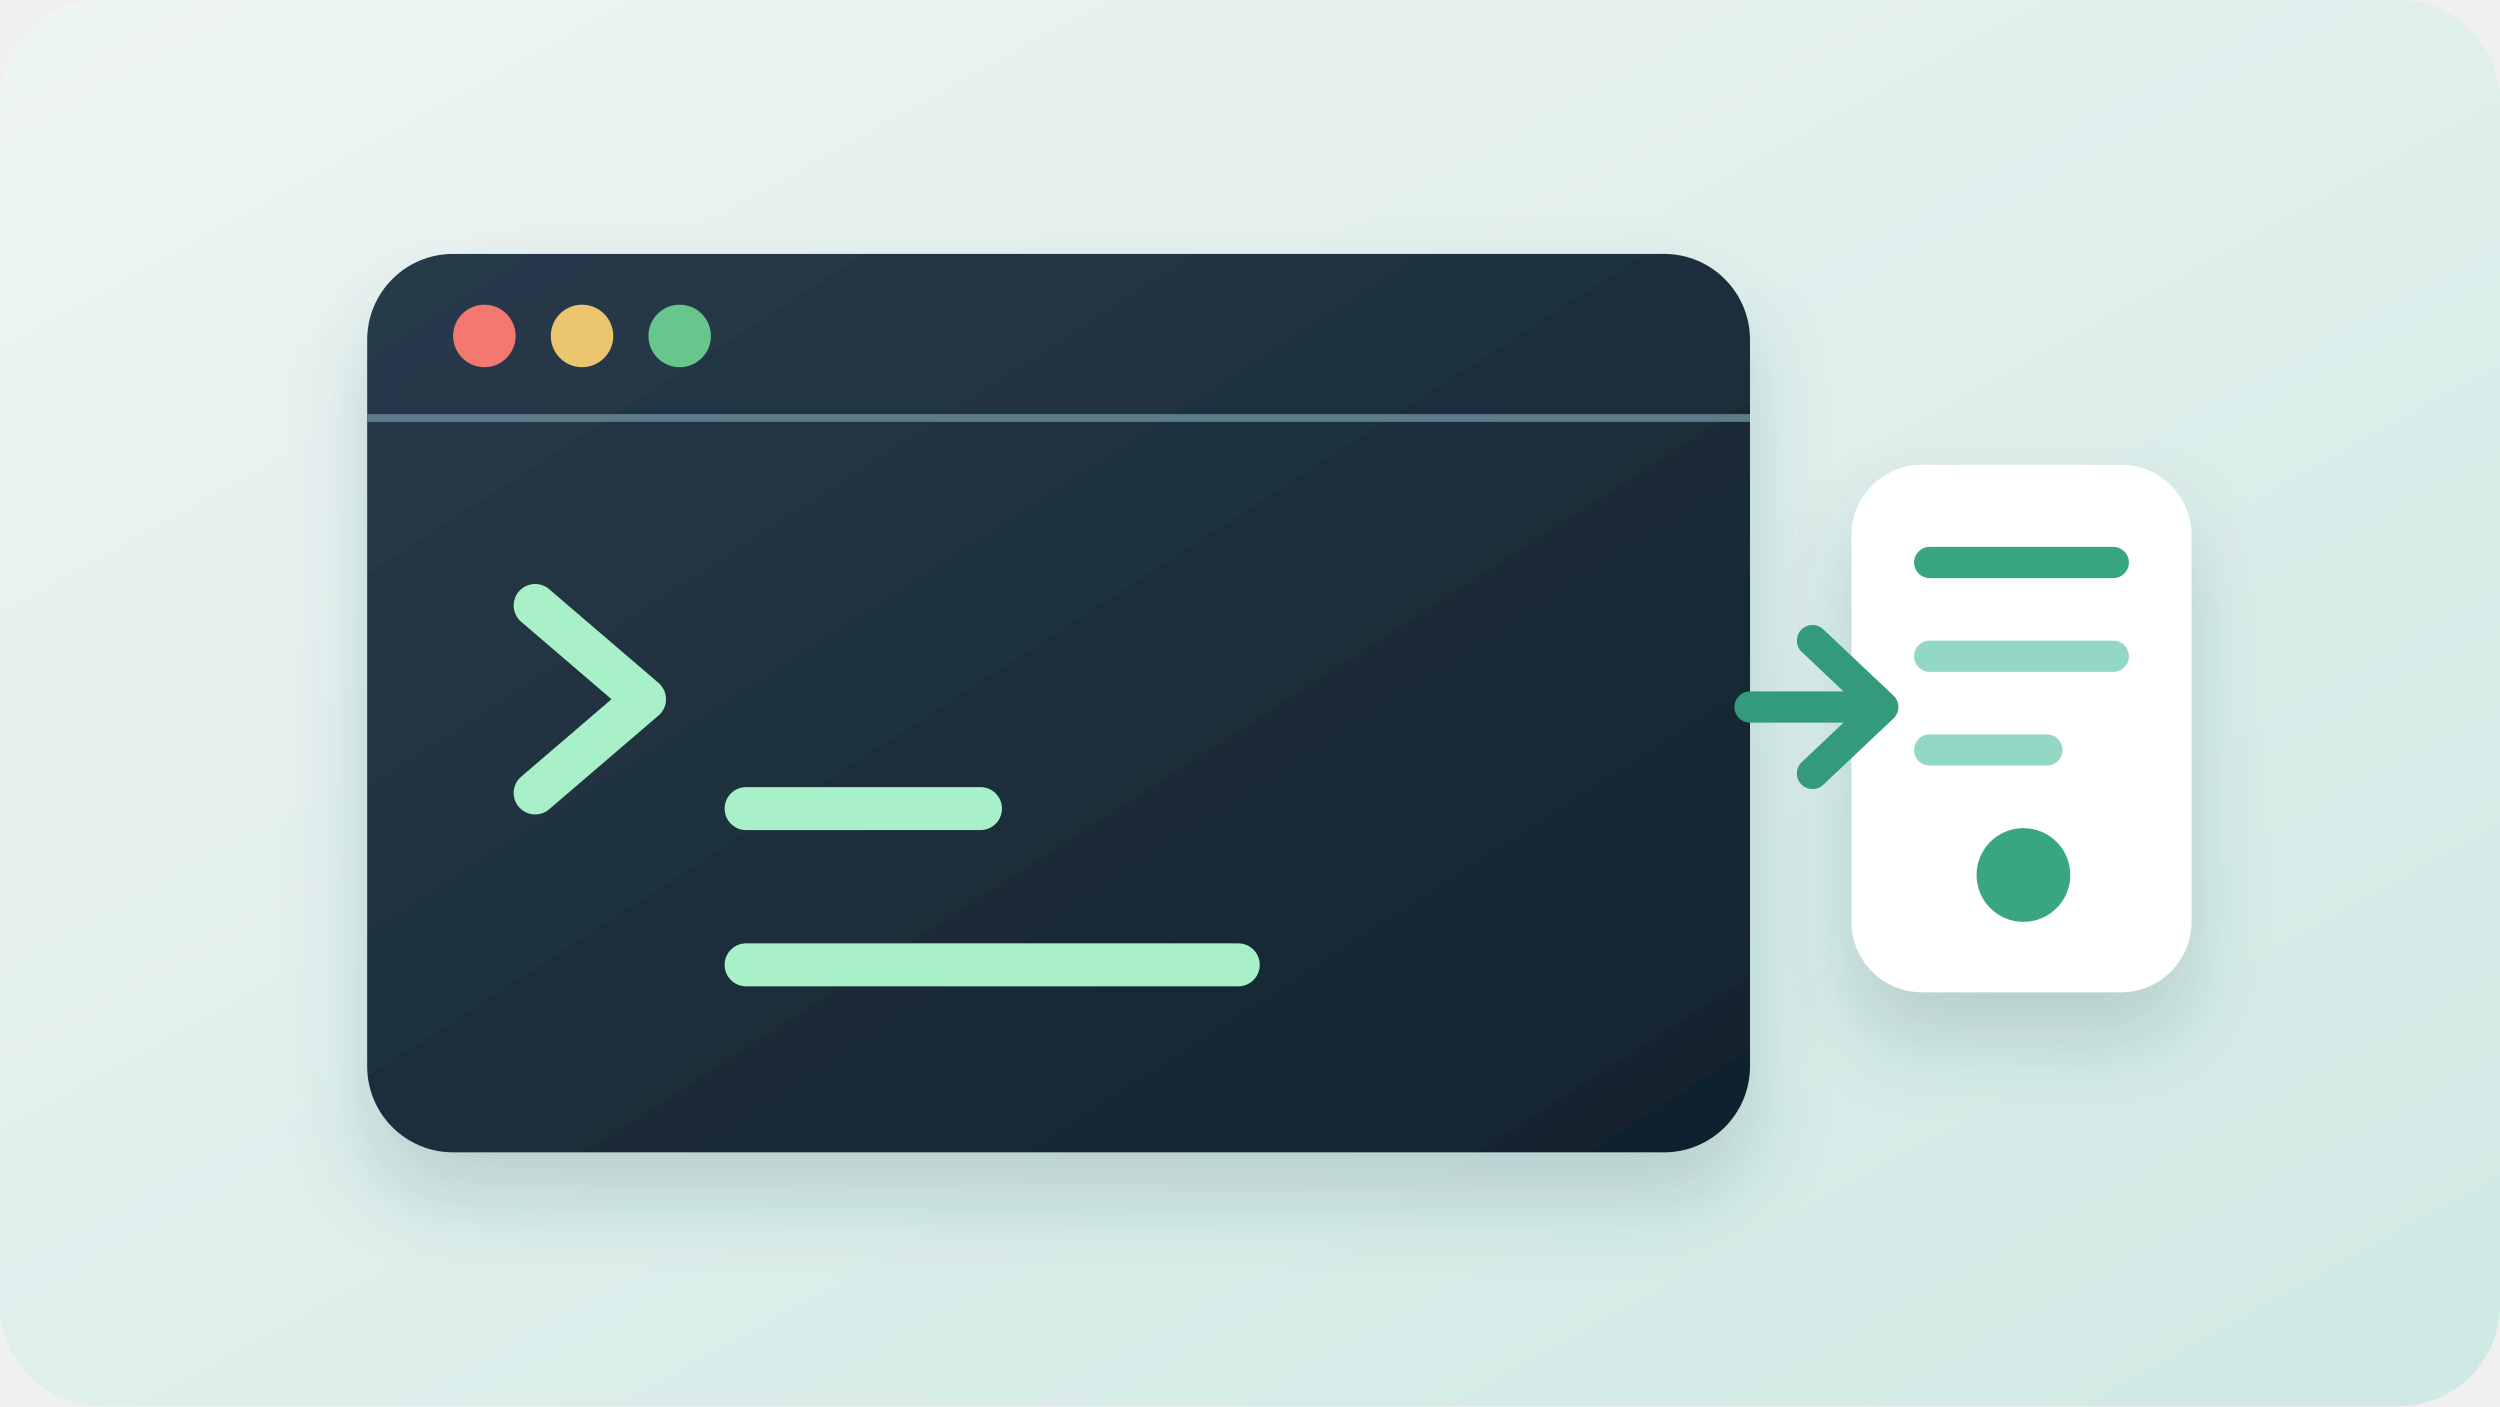
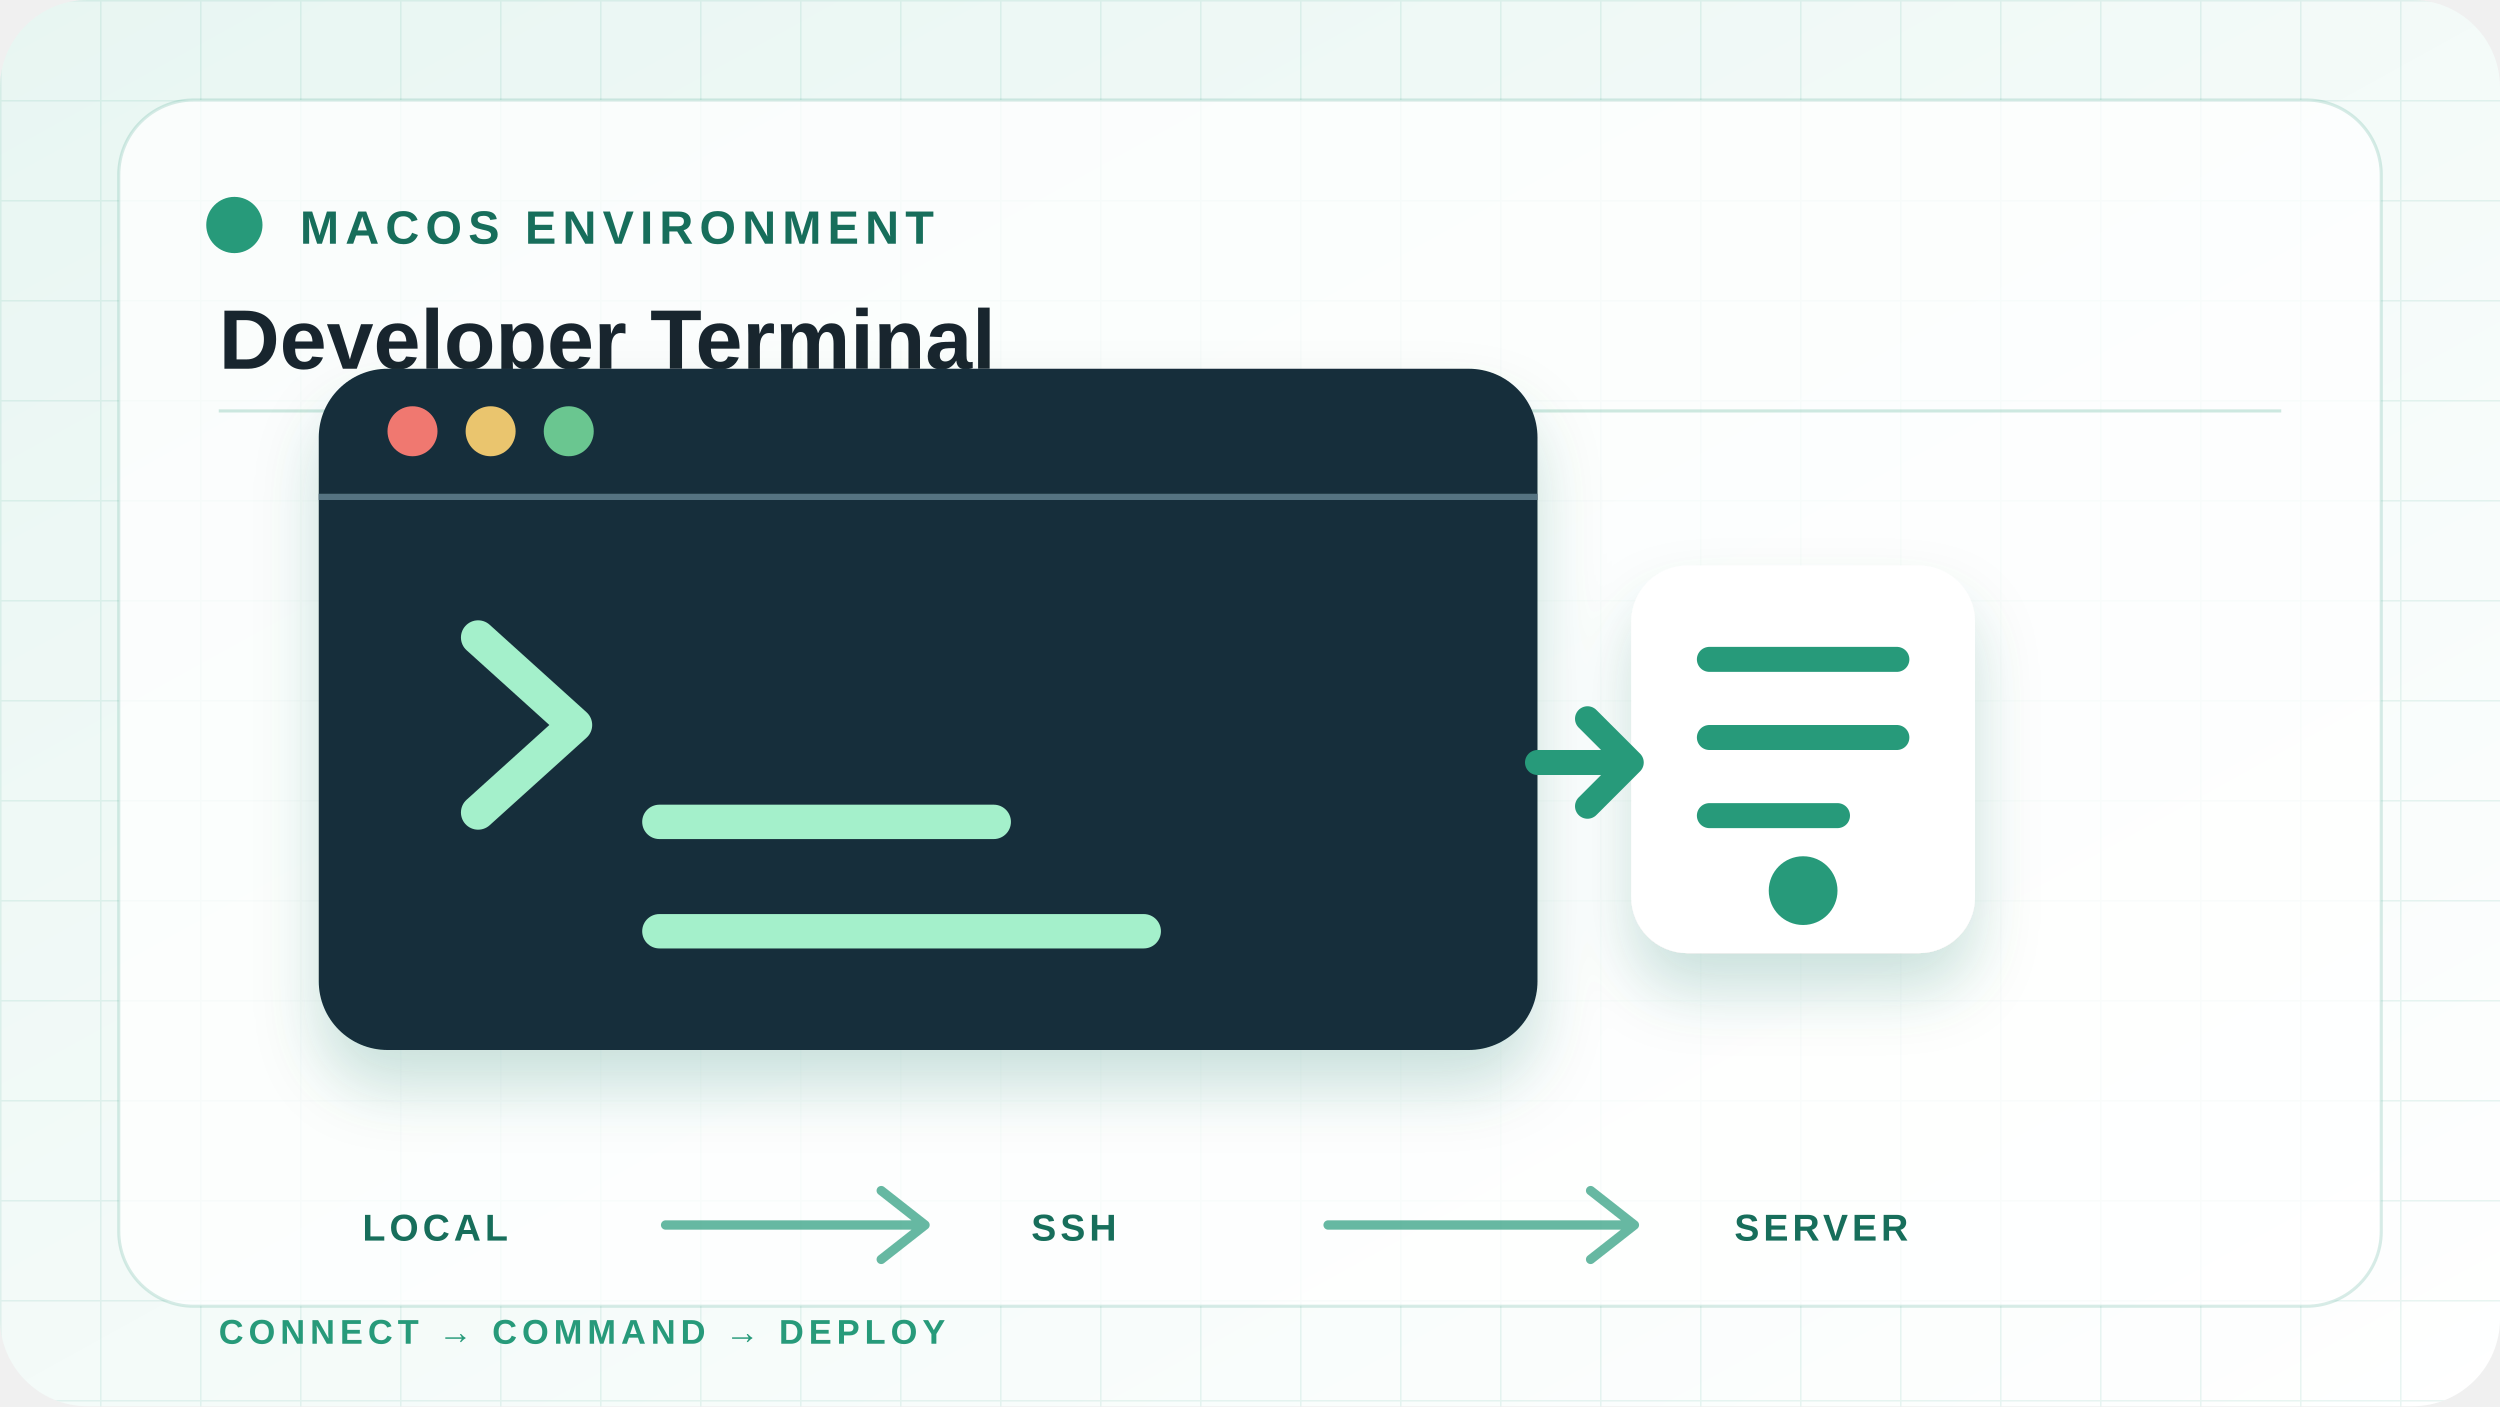
- <svg xmlns="http://www.w3.org/2000/svg" viewBox="0 0 640 360" role="img" aria-labelledby="title desc">
+ <svg xmlns="http://www.w3.org/2000/svg" viewBox="0 0 800 450" role="img" aria-labelledby="title desc">
  <defs>
    <linearGradient id="bg" x1="0" y1="0" x2="1" y2="1">
-       <stop stop-color="#EEF5F4" />
-       <stop offset="1" stop-color="#D0E9E4" />
+       <stop stop-color="#E8F6F2" />
+       <stop offset="1" stop-color="#FFFFFF" />
    </linearGradient>
-     <linearGradient id="pane" x1="0" y1="0" x2="1" y2="1">
-       <stop stop-color="#293B4A" />
-       <stop offset="1" stop-color="#10222D" />
+     <linearGradient id="accent" x1="0" y1="0" x2="1" y2="1">
+       <stop stop-color="#279A7A" />
+       <stop offset="1" stop-color="#176E5B" />
    </linearGradient>
-     <filter id="s" x="-30%" y="-30%" width="160%" height="160%">
-       <feDropShadow dx="0" dy="12" stdDeviation="10" flood-color="#1F5860" flood-opacity=".2" />
+     <pattern id="grid" width="32" height="32" patternUnits="userSpaceOnUse">
+       <path d="M32 0H0V32" fill="none" stroke="#279A7A" stroke-opacity=".1" />
+     </pattern>
+     <filter id="shadow" x="-30%" y="-30%" width="160%" height="160%">
+       <feDropShadow dx="0" dy="12" stdDeviation="10" flood-color="#176E5B" flood-opacity=".2" />
    </filter>
  </defs>
-   <rect width="640" height="360" rx="26" fill="url(#bg)" />
-   <g filter="url(#s)">
-     <rect x="94" y="65" width="354" height="230" rx="22" fill="url(#pane)" />
-     <path d="M94 107h354" stroke="#5B7B8A" stroke-width="2" />
-     <circle cx="124" cy="86" r="8" fill="#F27870" />
-     <circle cx="149" cy="86" r="8" fill="#EAC56E" />
-     <circle cx="174" cy="86" r="8" fill="#66C68B" />
-     <path d="m137 155 28 24-28 24M191 207h60M191 247h126" fill="none" stroke="#A8F0C8" stroke-width="11" stroke-linecap="round" stroke-linejoin="round" />
+   <rect width="800" height="450" rx="28" fill="url(#bg)" />
+   <rect width="800" height="450" rx="28" fill="url(#grid)" />
+   <rect x="38" y="32" width="724" height="386" rx="24" fill="#fff" fill-opacity=".76" stroke="#279A7A" stroke-opacity=".18" />
+   <circle cx="75" cy="72" r="9" fill="#279A7A" />
+   <text x="96" y="78" font-family="Arial, sans-serif" font-size="15" font-weight="700" fill="#176E5B" letter-spacing="2">MACOS ENVIRONMENT</text>
+   <text x="70" y="118" font-family="Arial, sans-serif" font-size="27" font-weight="700" fill="#18252E">Developer Terminal</text>
+   <rect x="70" y="131" width="660" height="1" fill="#279A7A" fill-opacity=".22" />
+   <g filter="url(#shadow)">
+     <rect x="102" y="118" width="390" height="218" rx="22" fill="#162D3B" />
+     <path d="M102 159h390" stroke="#557381" stroke-width="2" />
+     <circle cx="132" cy="138" r="8" fill="#F07870" />
+     <circle cx="157" cy="138" r="8" fill="#EAC56E" />
+     <circle cx="182" cy="138" r="8" fill="#6AC690" />
+     <rect x="522" y="181" width="110" height="124" rx="18" fill="#fff" />
  </g>
-   <g filter="url(#s)">
-     <rect x="474" y="119" width="87" height="135" rx="18" fill="#fff" />
-     <rect x="490" y="140" width="55" height="8" rx="4" fill="#39A682" />
-     <rect x="490" y="164" width="55" height="8" rx="4" fill="#92D8C4" />
-     <rect x="490" y="188" width="38" height="8" rx="4" fill="#92D8C4" />
-     <circle cx="518" cy="224" r="12" fill="#39A682" />
+   <path d="m153 204 31 28-31 28M211 263h107M211 298h155" fill="none" stroke="#A4F0CB" stroke-width="11" stroke-linecap="round" stroke-linejoin="round" />
+   <path d="M492 244h30m-14-14 14 14-14 14" fill="none" stroke="#279A7A" stroke-width="8" stroke-linecap="round" stroke-linejoin="round" />
+   <path d="M547 211h60M547 236h60M547 261h41" stroke="#279A7A" stroke-width="8" stroke-linecap="round" />
+   <circle cx="577" cy="285" r="11" fill="#279A7A" />
+   <g font-family="Arial, sans-serif" font-size="12" font-weight="700" letter-spacing="1.3" fill="#176E5B">
+     <text x="116" y="397">LOCAL</text>
+     <text x="330" y="397">SSH</text>
+     <text x="555" y="397">SERVER</text>
  </g>
-   <path d="M448 181h25" stroke="#339A7C" stroke-width="8" stroke-linecap="round" />
-   <path d="m464 164 18 17-18 17" fill="none" stroke="#339A7C" stroke-width="8" stroke-linecap="round" stroke-linejoin="round" />
+   <path d="M213 392h83m-14-11 14 11-14 11M425 392h98m-14-11 14 11-14 11" fill="none" stroke="#279A7A" stroke-width="3" stroke-linecap="round" stroke-linejoin="round" opacity=".7" />
+   <text x="70" y="430" font-family="Arial, sans-serif" font-size="11" font-weight="700" letter-spacing="1.6" fill="#279A7A">CONNECT  →  COMMAND  →  DEPLOY</text>
</svg>
